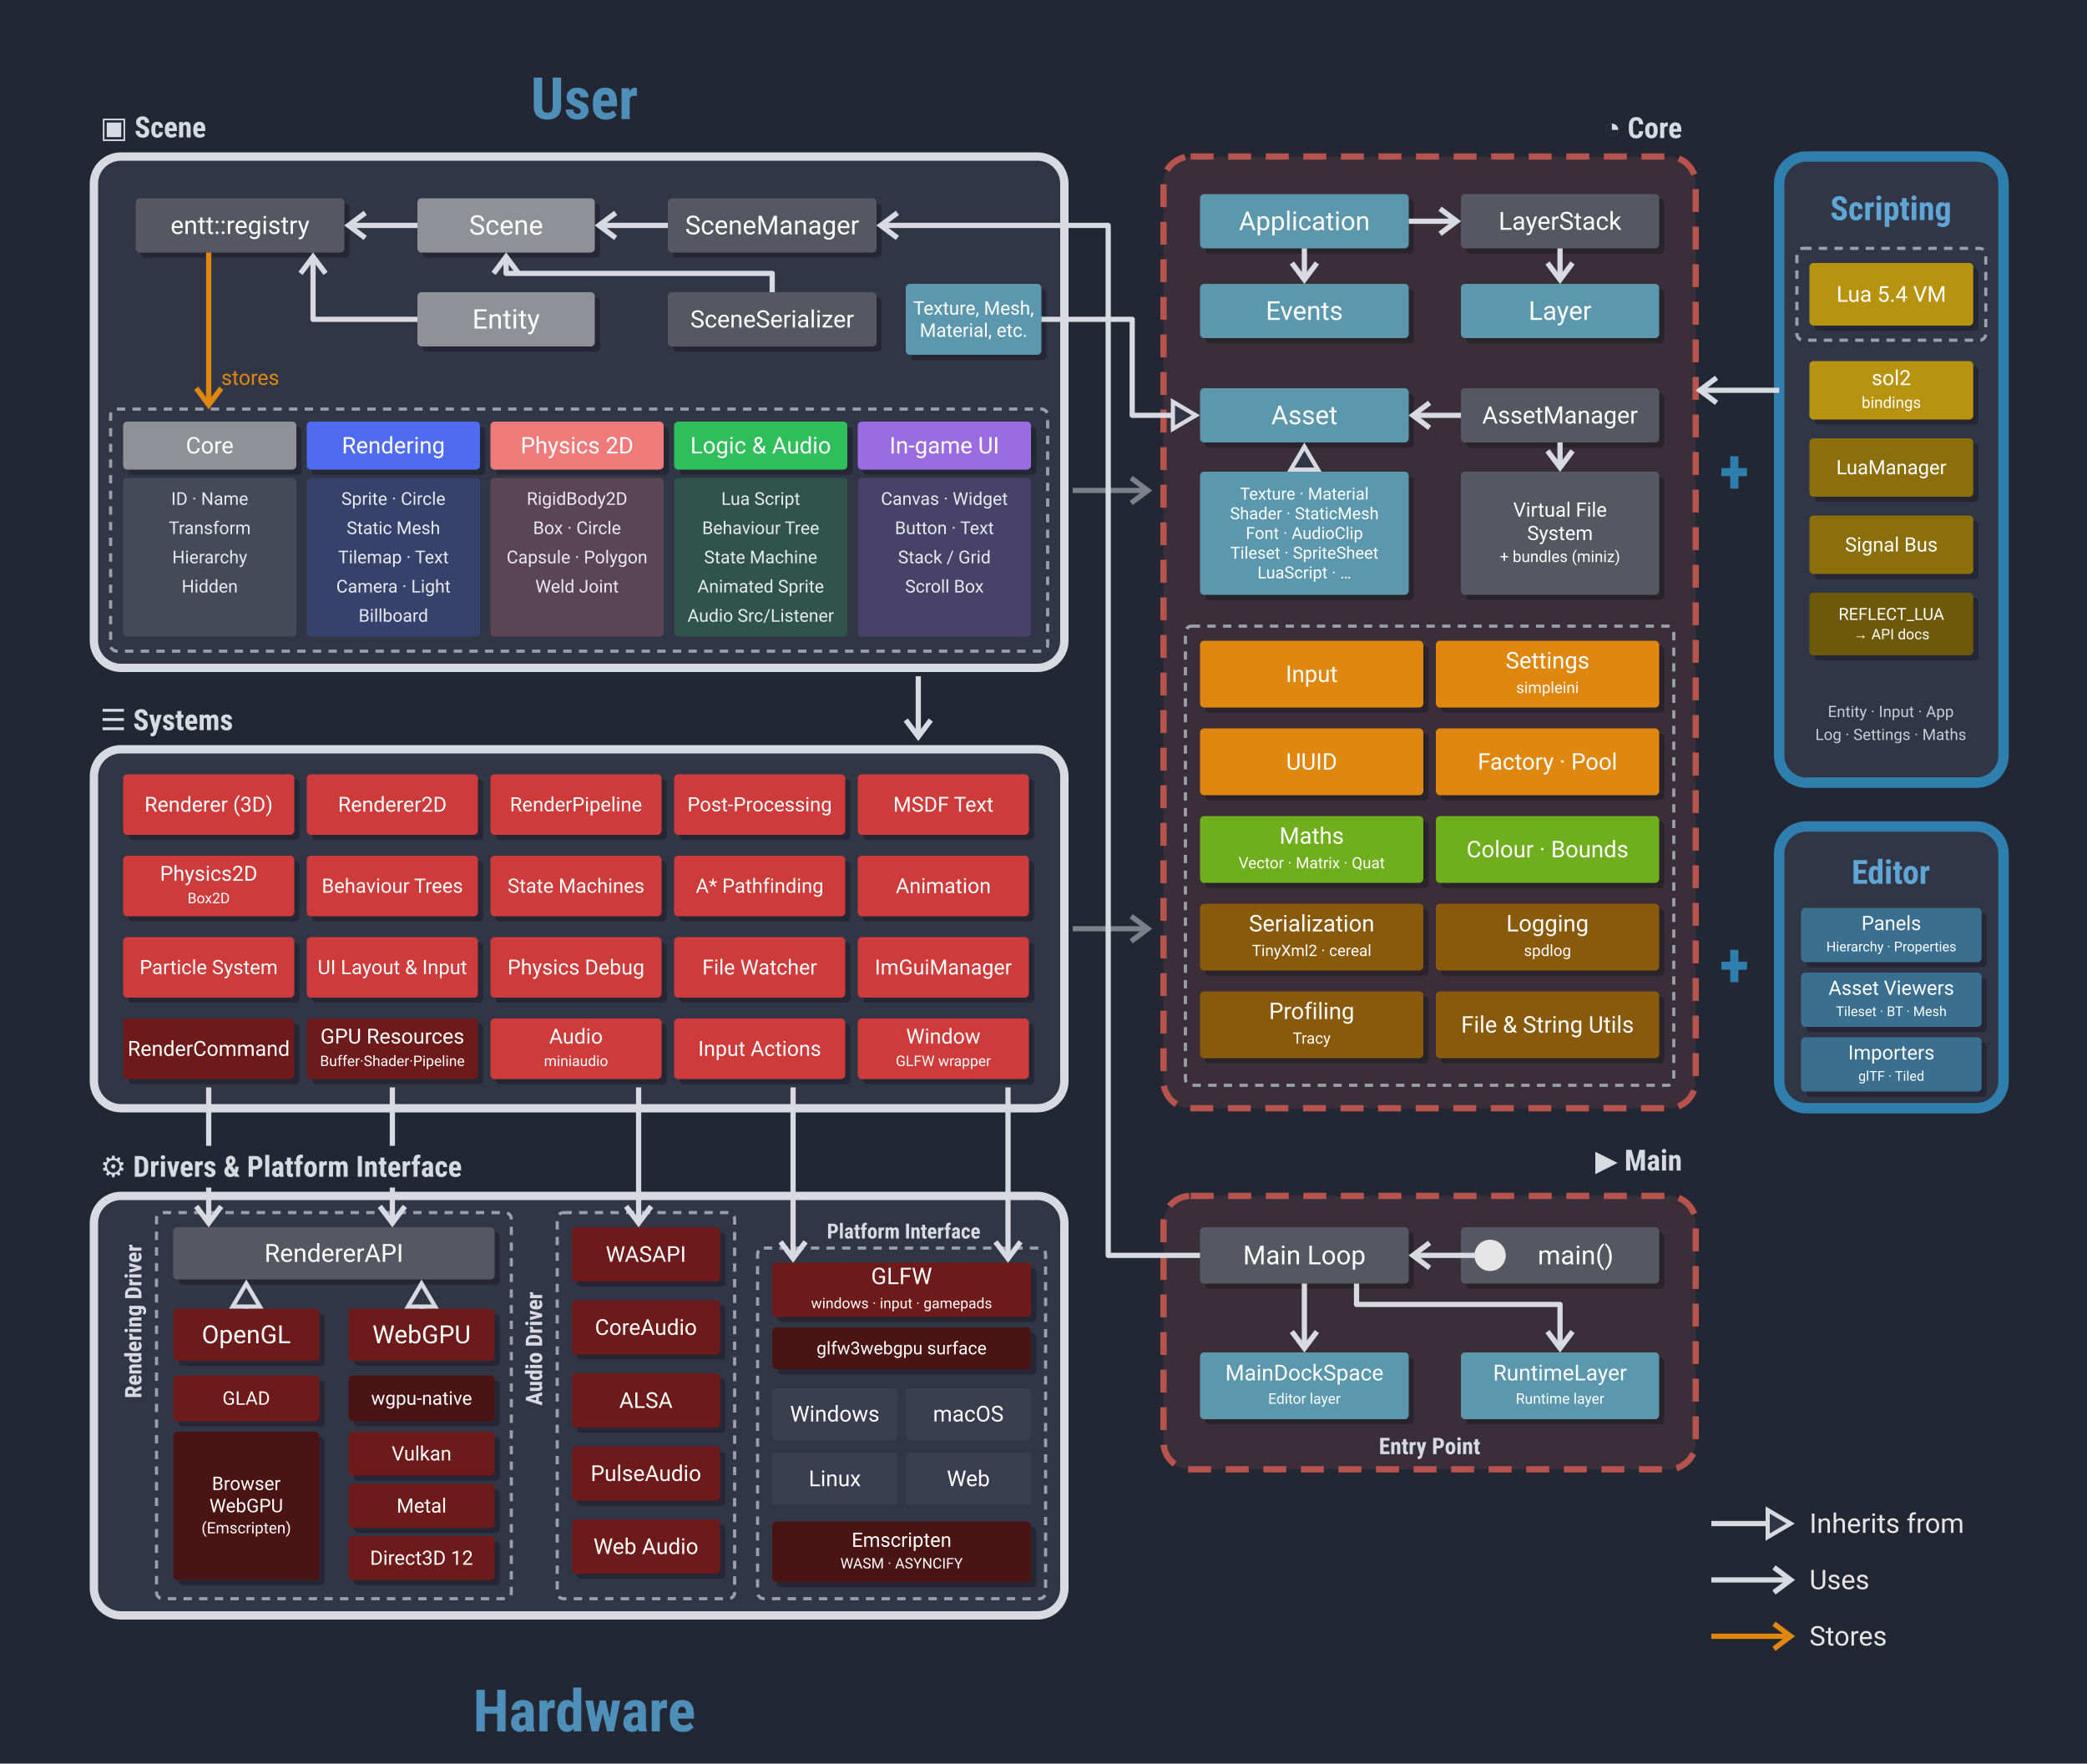
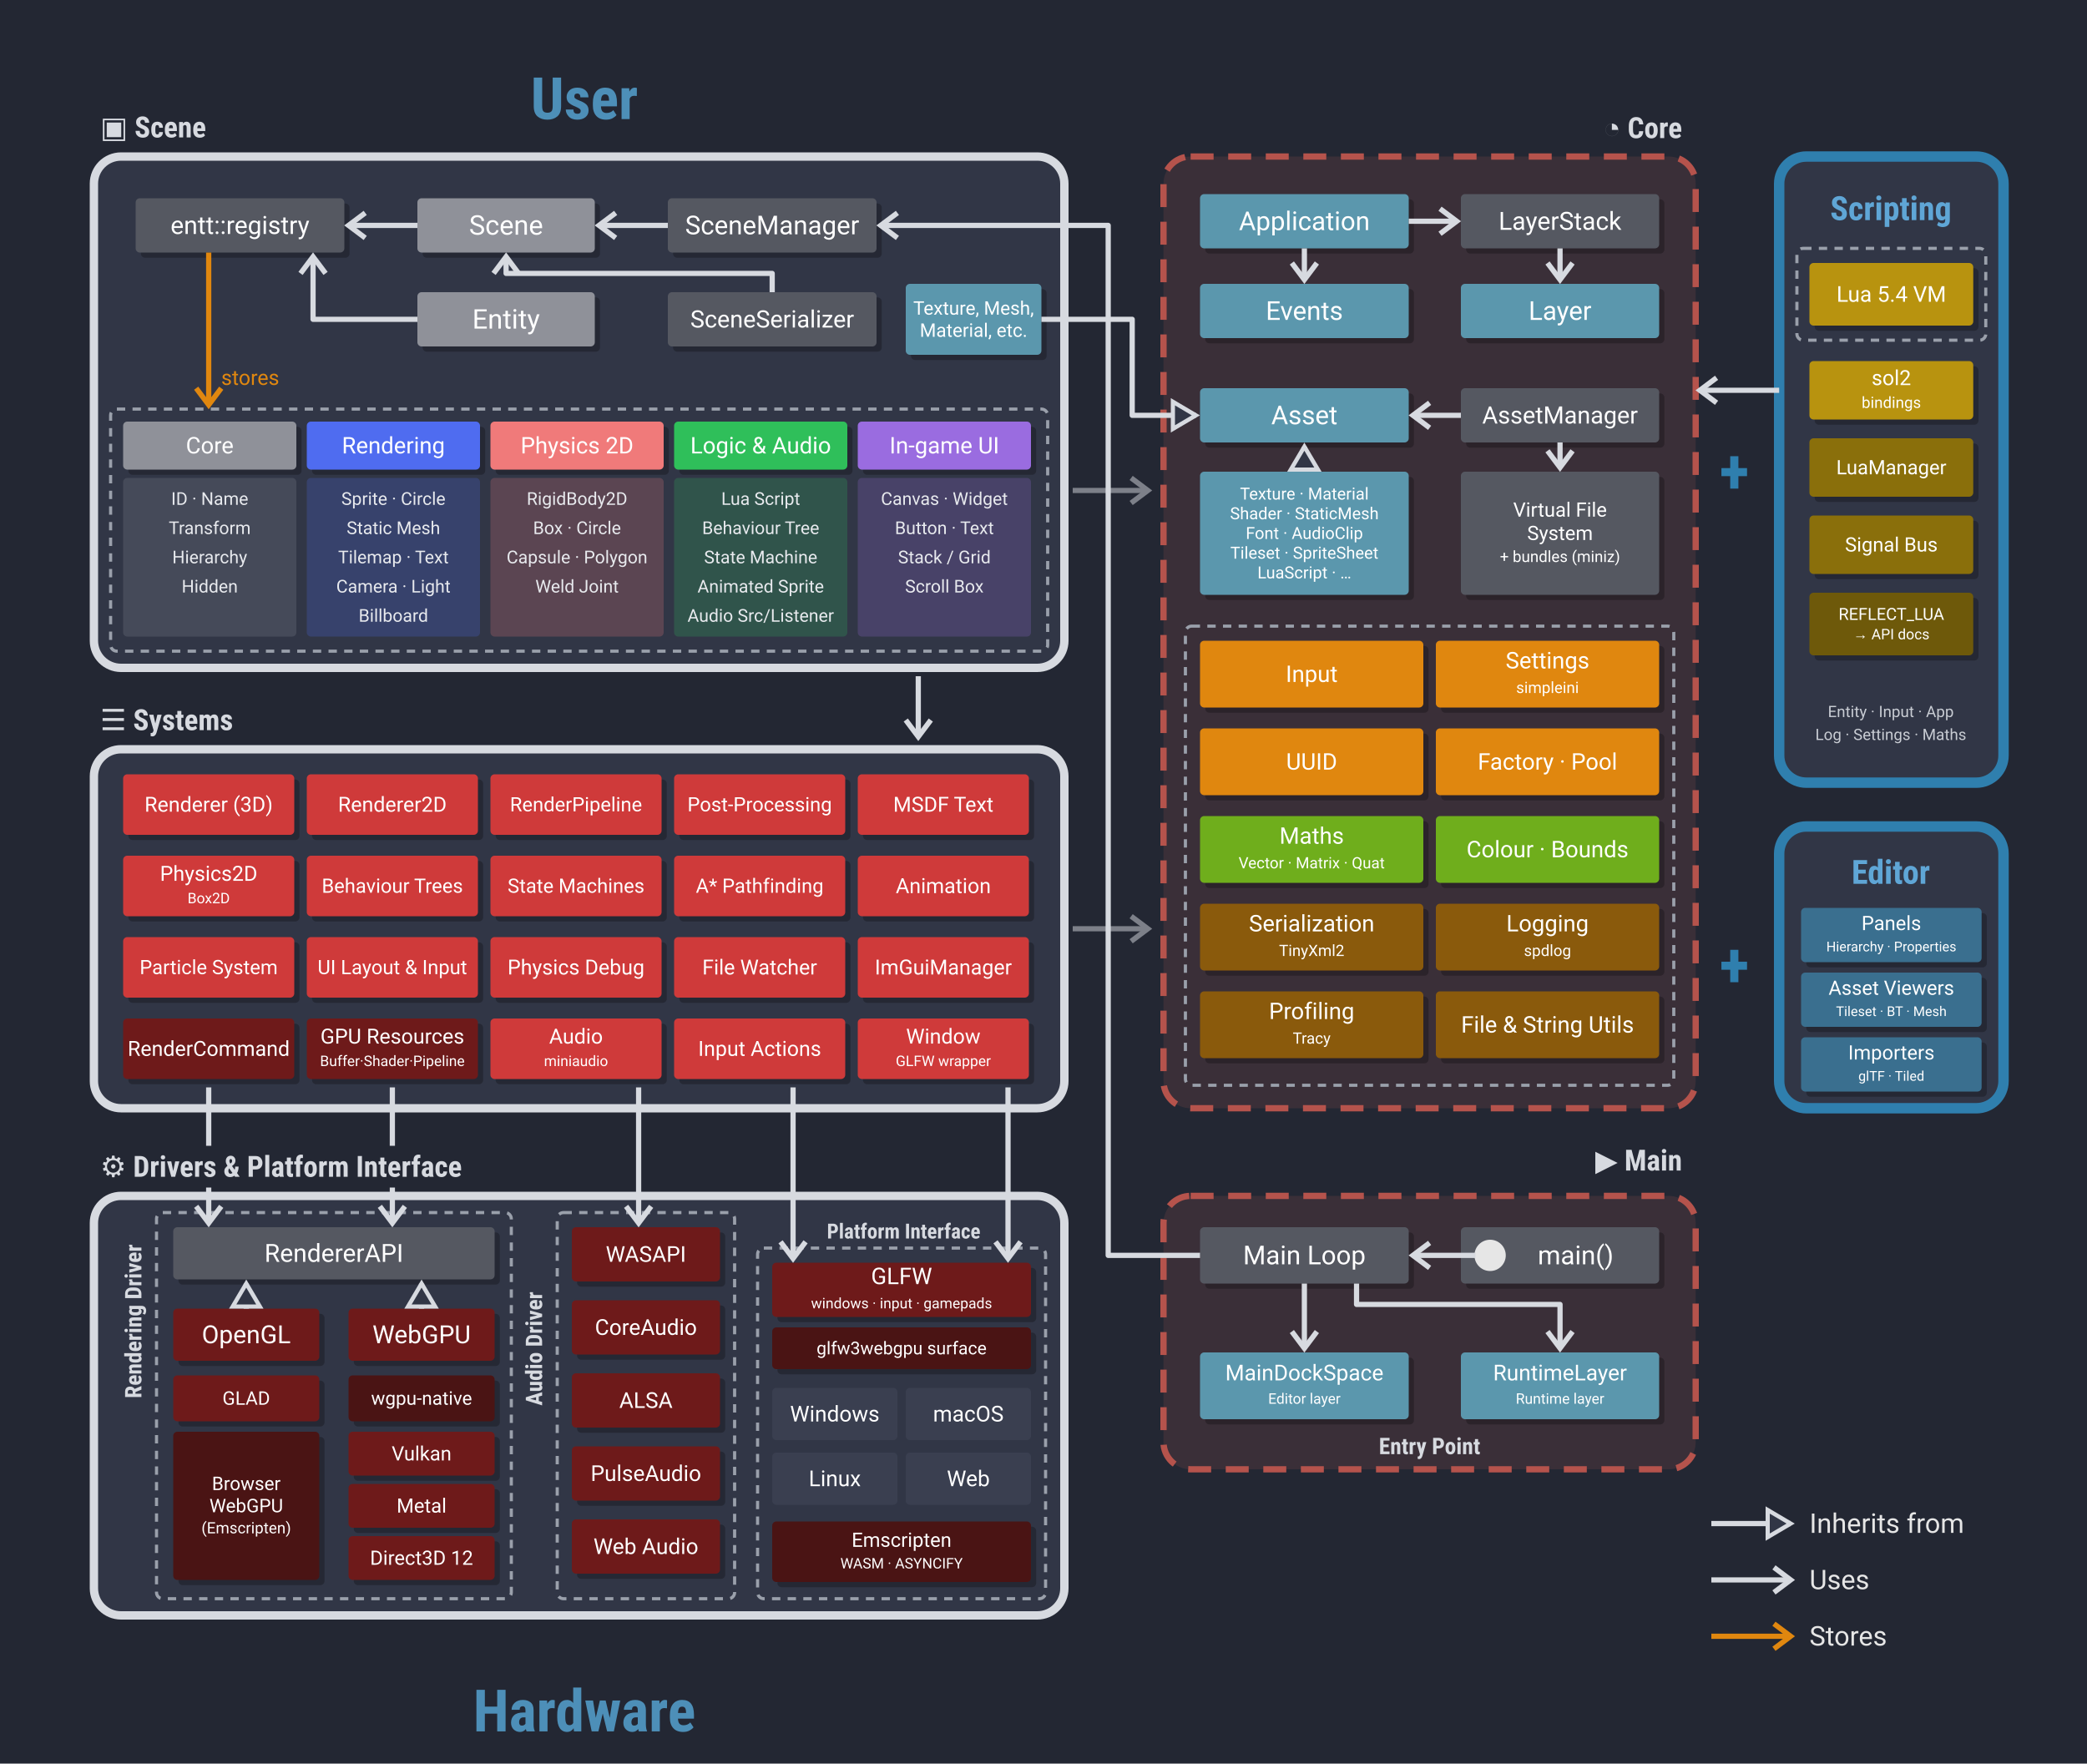
<svg xmlns="http://www.w3.org/2000/svg" width="2000" height="1690" viewBox="0 0 2000 1690" font-family="Roboto, 'Segoe UI', 'Helvetica Neue', Arial, sans-serif">
  <defs>
    <marker id="uses" markerUnits="userSpaceOnUse" markerWidth="30" markerHeight="30" refX="24" refY="15" orient="auto">
      <path d="M8,3 L24,15 L8,27" fill="none" stroke="#d7dae0" stroke-width="5" stroke-linejoin="miter" />
    </marker>
    <marker id="stores" markerUnits="userSpaceOnUse" markerWidth="30" markerHeight="30" refX="24" refY="15" orient="auto">
      <path d="M8,3 L24,15 L8,27" fill="none" stroke="#e0870f" stroke-width="5" />
    </marker>
    <marker id="inh" markerUnits="userSpaceOnUse" markerWidth="34" markerHeight="34" refX="28" refY="17" orient="auto">
      <path d="M6,4 L28,17 L6,30 Z" fill="#313646" stroke="#d7dae0" stroke-width="4" stroke-linejoin="miter" />
    </marker>
  </defs>
  <rect width="2000" height="1690" fill="#232733" />
  <text x="560" y="95" font-size="56" fill="#4d8fb8" font-weight="bold" font-family="'Roboto Condensed', 'Arial Narrow', 'Segoe UI', Arial, sans-serif" text-anchor="middle" dominant-baseline="central">User</text>
  <text x="560" y="1640" font-size="56" fill="#4d8fb8" font-weight="bold" font-family="'Roboto Condensed', 'Arial Narrow', 'Segoe UI', Arial, sans-serif" text-anchor="middle" dominant-baseline="central">Hardware</text>
  <text x="96" y="122" font-size="28" fill="#d7dae0" font-weight="bold" font-family="'Roboto Condensed', 'Arial Narrow', 'Segoe UI', Arial, sans-serif" text-anchor="start" dominant-baseline="central">▣  Scene</text>
  <rect x="90" y="150" width="930" height="490" rx="26" fill="#313646" stroke="#d7dae0" stroke-width="8" />
  <rect x="135" y="195" width="200" height="52" rx="4" fill="#000" opacity="0.25" />
  <rect x="130" y="190" width="200" height="52" rx="4" fill="#555861" />
  <text x="230.0" y="216.0" font-size="24" fill="#fff" font-weight="normal" text-anchor="middle" dominant-baseline="central">entt::registry</text>
  <rect x="405" y="195" width="170" height="52" rx="4" fill="#000" opacity="0.25" />
  <rect x="400" y="190" width="170" height="52" rx="4" fill="#8f9199" />
  <text x="485.0" y="216.0" font-size="26" fill="#fff" font-weight="normal" text-anchor="middle" dominant-baseline="central">Scene</text>
  <rect x="645" y="195" width="200" height="52" rx="4" fill="#000" opacity="0.25" />
  <rect x="640" y="190" width="200" height="52" rx="4" fill="#555861" />
  <text x="740.0" y="216.0" font-size="25" fill="#fff" font-weight="normal" text-anchor="middle" dominant-baseline="central">SceneManager</text>
  <path d="M640,216 L574,216" fill="none" stroke="#d7dae0" stroke-width="5" stroke-linejoin="round" marker-end="url(#uses)" opacity="1" />
  <path d="M400,216 L334,216" fill="none" stroke="#d7dae0" stroke-width="5" stroke-linejoin="round" marker-end="url(#uses)" opacity="1" />
  <rect x="405" y="285" width="170" height="52" rx="4" fill="#000" opacity="0.25" />
  <rect x="400" y="280" width="170" height="52" rx="4" fill="#8f9199" />
  <text x="485.0" y="306.0" font-size="26" fill="#fff" font-weight="normal" text-anchor="middle" dominant-baseline="central">Entity</text>
  <rect x="645" y="285" width="200" height="52" rx="4" fill="#000" opacity="0.25" />
  <rect x="640" y="280" width="200" height="52" rx="4" fill="#555861" />
  <text x="740.0" y="306.0" font-size="23" fill="#fff" font-weight="normal" text-anchor="middle" dominant-baseline="central">SceneSerializer</text>
  <path d="M400,306 L300,306 L300,246" fill="none" stroke="#d7dae0" stroke-width="5" stroke-linejoin="round" marker-end="url(#uses)" opacity="1" />
  <path d="M740,280 L740,262 L485,262 L485,246" fill="none" stroke="#d7dae0" stroke-width="5" stroke-linejoin="round" marker-end="url(#uses)" opacity="1" />
  <rect x="873" y="277" width="130" height="68" rx="4" fill="#000" opacity="0.25" />
  <rect x="868" y="272" width="130" height="68" rx="4" fill="#5b97ad" />
  <text x="933.0" y="295.38" font-size="18" fill="#fff" font-weight="normal" text-anchor="middle" dominant-baseline="central">Texture, Mesh,</text>
  <text x="933.0" y="316.62" font-size="18" fill="#fff" font-weight="normal" text-anchor="middle" dominant-baseline="central">Material, etc.</text>
  <rect x="106" y="392" width="898" height="232" rx="6" fill="none" stroke="#9aa0ab" stroke-width="3" stroke-dasharray="8 7" />
  <path d="M200,242 L200,360 L200,388" fill="none" stroke="#e0870f" stroke-width="5" stroke-linejoin="round" marker-end="url(#stores)" opacity="1" />
  <text x="212" y="362" font-size="20" fill="#e0870f" font-weight="normal" font-family="Roboto, 'Segoe UI', 'Helvetica Neue', Arial, sans-serif" text-anchor="start" dominant-baseline="central">stores</text>
  <rect x="123" y="409" width="166" height="46" rx="4" fill="#000" opacity="0.25" />
  <rect x="118" y="404" width="166" height="46" rx="4" fill="#8f9199" />
  <text x="201.0" y="427.0" font-size="22" fill="#fff" font-weight="normal" text-anchor="middle" dominant-baseline="central">Core</text>
  <rect x="118" y="458" width="166" height="152" rx="4" fill="#8f9199" opacity="0.22" />
  <text x="201" y="478" font-size="17" fill="#e8eaee" text-anchor="middle" dominant-baseline="central">ID · Name</text>
  <text x="201" y="506" font-size="17" fill="#e8eaee" text-anchor="middle" dominant-baseline="central">Transform</text>
  <text x="201" y="534" font-size="17" fill="#e8eaee" text-anchor="middle" dominant-baseline="central">Hierarchy</text>
  <text x="201" y="562" font-size="17" fill="#e8eaee" text-anchor="middle" dominant-baseline="central">Hidden</text>
  <rect x="299" y="409" width="166" height="46" rx="4" fill="#000" opacity="0.25" />
  <rect x="294" y="404" width="166" height="46" rx="4" fill="#4f6cf0" />
  <text x="377.0" y="427.0" font-size="22" fill="#fff" font-weight="normal" text-anchor="middle" dominant-baseline="central">Rendering</text>
  <rect x="294" y="458" width="166" height="152" rx="4" fill="#4f6cf0" opacity="0.22" />
  <text x="377" y="478" font-size="17" fill="#e8eaee" text-anchor="middle" dominant-baseline="central">Sprite · Circle</text>
  <text x="377" y="506" font-size="17" fill="#e8eaee" text-anchor="middle" dominant-baseline="central">Static Mesh</text>
  <text x="377" y="534" font-size="17" fill="#e8eaee" text-anchor="middle" dominant-baseline="central">Tilemap · Text</text>
  <text x="377" y="562" font-size="17" fill="#e8eaee" text-anchor="middle" dominant-baseline="central">Camera · Light</text>
  <text x="377" y="590" font-size="17" fill="#e8eaee" text-anchor="middle" dominant-baseline="central">Billboard</text>
  <rect x="475" y="409" width="166" height="46" rx="4" fill="#000" opacity="0.25" />
  <rect x="470" y="404" width="166" height="46" rx="4" fill="#f07a7a" />
  <text x="553.0" y="427.0" font-size="22" fill="#fff" font-weight="normal" text-anchor="middle" dominant-baseline="central">Physics 2D</text>
  <rect x="470" y="458" width="166" height="152" rx="4" fill="#f07a7a" opacity="0.22" />
  <text x="553" y="478" font-size="17" fill="#e8eaee" text-anchor="middle" dominant-baseline="central">RigidBody2D</text>
  <text x="553" y="506" font-size="17" fill="#e8eaee" text-anchor="middle" dominant-baseline="central">Box · Circle</text>
  <text x="553" y="534" font-size="17" fill="#e8eaee" text-anchor="middle" dominant-baseline="central">Capsule · Polygon</text>
  <text x="553" y="562" font-size="17" fill="#e8eaee" text-anchor="middle" dominant-baseline="central">Weld Joint</text>
  <rect x="651" y="409" width="166" height="46" rx="4" fill="#000" opacity="0.25" />
  <rect x="646" y="404" width="166" height="46" rx="4" fill="#2fbf5a" />
  <text x="729.0" y="427.0" font-size="22" fill="#fff" font-weight="normal" text-anchor="middle" dominant-baseline="central">Logic &amp; Audio</text>
  <rect x="646" y="458" width="166" height="152" rx="4" fill="#2fbf5a" opacity="0.22" />
  <text x="729" y="478" font-size="17" fill="#e8eaee" text-anchor="middle" dominant-baseline="central">Lua Script</text>
  <text x="729" y="506" font-size="17" fill="#e8eaee" text-anchor="middle" dominant-baseline="central">Behaviour Tree</text>
  <text x="729" y="534" font-size="17" fill="#e8eaee" text-anchor="middle" dominant-baseline="central">State Machine</text>
  <text x="729" y="562" font-size="17" fill="#e8eaee" text-anchor="middle" dominant-baseline="central">Animated Sprite</text>
  <text x="729" y="590" font-size="17" fill="#e8eaee" text-anchor="middle" dominant-baseline="central">Audio Src/Listener</text>
  <rect x="827" y="409" width="166" height="46" rx="4" fill="#000" opacity="0.25" />
  <rect x="822" y="404" width="166" height="46" rx="4" fill="#9a6ce0" />
  <text x="905.0" y="427.0" font-size="22" fill="#fff" font-weight="normal" text-anchor="middle" dominant-baseline="central">In-game UI</text>
  <rect x="822" y="458" width="166" height="152" rx="4" fill="#9a6ce0" opacity="0.22" />
  <text x="905" y="478" font-size="17" fill="#e8eaee" text-anchor="middle" dominant-baseline="central">Canvas · Widget</text>
  <text x="905" y="506" font-size="17" fill="#e8eaee" text-anchor="middle" dominant-baseline="central">Button · Text</text>
  <text x="905" y="534" font-size="17" fill="#e8eaee" text-anchor="middle" dominant-baseline="central">Stack / Grid</text>
  <text x="905" y="562" font-size="17" fill="#e8eaee" text-anchor="middle" dominant-baseline="central">Scroll Box</text>
  <path d="M880,648 L880,706" fill="none" stroke="#d7dae0" stroke-width="5" stroke-linejoin="round" marker-end="url(#uses)" opacity="1" />
  <text x="96" y="690" font-size="28" fill="#d7dae0" font-weight="bold" font-family="'Roboto Condensed', 'Arial Narrow', 'Segoe UI', Arial, sans-serif" text-anchor="start" dominant-baseline="central">☰  Systems</text>
  <rect x="90" y="718" width="930" height="344" rx="26" fill="#313646" stroke="#d7dae0" stroke-width="8" />
  <rect x="123" y="747" width="164" height="58" rx="4" fill="#000" opacity="0.25" />
  <rect x="118" y="742" width="164" height="58" rx="4" fill="#cf3a3a" />
  <text x="200.0" y="771.0" font-size="20" fill="#fff" font-weight="normal" text-anchor="middle" dominant-baseline="central">Renderer (3D)</text>
  <rect x="299" y="747" width="164" height="58" rx="4" fill="#000" opacity="0.25" />
  <rect x="294" y="742" width="164" height="58" rx="4" fill="#cf3a3a" />
  <text x="376.0" y="771.0" font-size="20" fill="#fff" font-weight="normal" text-anchor="middle" dominant-baseline="central">Renderer2D</text>
  <rect x="475" y="747" width="164" height="58" rx="4" fill="#000" opacity="0.25" />
  <rect x="470" y="742" width="164" height="58" rx="4" fill="#cf3a3a" />
  <text x="552.0" y="771.0" font-size="19" fill="#fff" font-weight="normal" text-anchor="middle" dominant-baseline="central">RenderPipeline</text>
  <rect x="651" y="747" width="164" height="58" rx="4" fill="#000" opacity="0.25" />
  <rect x="646" y="742" width="164" height="58" rx="4" fill="#cf3a3a" />
  <text x="728.0" y="771.0" font-size="19" fill="#fff" font-weight="normal" text-anchor="middle" dominant-baseline="central">Post-Processing</text>
  <rect x="827" y="747" width="164" height="58" rx="4" fill="#000" opacity="0.25" />
  <rect x="822" y="742" width="164" height="58" rx="4" fill="#cf3a3a" />
  <text x="904.0" y="771.0" font-size="20" fill="#fff" font-weight="normal" text-anchor="middle" dominant-baseline="central">MSDF Text</text>
  <rect x="123" y="825" width="164" height="58" rx="4" fill="#000" opacity="0.25" />
  <rect x="118" y="820" width="164" height="58" rx="4" fill="#cf3a3a" />
  <text x="200.0" y="837.2" font-size="20" fill="#fff" font-weight="normal" text-anchor="middle" dominant-baseline="central">Physics2D</text>
  <text x="200.0" y="860.8" font-size="14" fill="#fff" font-weight="normal" text-anchor="middle" dominant-baseline="central">Box2D</text>
  <rect x="299" y="825" width="164" height="58" rx="4" fill="#000" opacity="0.25" />
  <rect x="294" y="820" width="164" height="58" rx="4" fill="#cf3a3a" />
  <text x="376.0" y="849.0" font-size="19" fill="#fff" font-weight="normal" text-anchor="middle" dominant-baseline="central">Behaviour Trees</text>
  <rect x="475" y="825" width="164" height="58" rx="4" fill="#000" opacity="0.25" />
  <rect x="470" y="820" width="164" height="58" rx="4" fill="#cf3a3a" />
  <text x="552.0" y="849.0" font-size="19" fill="#fff" font-weight="normal" text-anchor="middle" dominant-baseline="central">State Machines</text>
  <rect x="651" y="825" width="164" height="58" rx="4" fill="#000" opacity="0.25" />
  <rect x="646" y="820" width="164" height="58" rx="4" fill="#cf3a3a" />
  <text x="728.0" y="849.0" font-size="19" fill="#fff" font-weight="normal" text-anchor="middle" dominant-baseline="central">A* Pathfinding</text>
  <rect x="827" y="825" width="164" height="58" rx="4" fill="#000" opacity="0.25" />
  <rect x="822" y="820" width="164" height="58" rx="4" fill="#cf3a3a" />
  <text x="904.0" y="849.0" font-size="20" fill="#fff" font-weight="normal" text-anchor="middle" dominant-baseline="central">Animation</text>
  <rect x="123" y="903" width="164" height="58" rx="4" fill="#000" opacity="0.25" />
  <rect x="118" y="898" width="164" height="58" rx="4" fill="#cf3a3a" />
  <text x="200.0" y="927.0" font-size="19" fill="#fff" font-weight="normal" text-anchor="middle" dominant-baseline="central">Particle System</text>
  <rect x="299" y="903" width="164" height="58" rx="4" fill="#000" opacity="0.25" />
  <rect x="294" y="898" width="164" height="58" rx="4" fill="#cf3a3a" />
  <text x="376.0" y="927.0" font-size="19" fill="#fff" font-weight="normal" text-anchor="middle" dominant-baseline="central">UI Layout &amp; Input</text>
  <rect x="475" y="903" width="164" height="58" rx="4" fill="#000" opacity="0.25" />
  <rect x="470" y="898" width="164" height="58" rx="4" fill="#cf3a3a" />
  <text x="552.0" y="927.0" font-size="20" fill="#fff" font-weight="normal" text-anchor="middle" dominant-baseline="central">Physics Debug</text>
  <rect x="651" y="903" width="164" height="58" rx="4" fill="#000" opacity="0.25" />
  <rect x="646" y="898" width="164" height="58" rx="4" fill="#cf3a3a" />
  <text x="728.0" y="927.0" font-size="20" fill="#fff" font-weight="normal" text-anchor="middle" dominant-baseline="central">File Watcher</text>
  <rect x="827" y="903" width="164" height="58" rx="4" fill="#000" opacity="0.25" />
  <rect x="822" y="898" width="164" height="58" rx="4" fill="#cf3a3a" />
  <text x="904.0" y="927.0" font-size="20" fill="#fff" font-weight="normal" text-anchor="middle" dominant-baseline="central">ImGuiManager</text>
  <rect x="123" y="981" width="164" height="58" rx="4" fill="#000" opacity="0.25" />
  <rect x="118" y="976" width="164" height="58" rx="4" fill="#6e1a1a" />
  <text x="200.0" y="1005.0" font-size="20" fill="#fff" font-weight="normal" text-anchor="middle" dominant-baseline="central">RenderCommand</text>
  <rect x="299" y="981" width="164" height="58" rx="4" fill="#000" opacity="0.25" />
  <rect x="294" y="976" width="164" height="58" rx="4" fill="#6e1a1a" />
  <text x="376.0" y="993.2" font-size="20" fill="#fff" font-weight="normal" text-anchor="middle" dominant-baseline="central">GPU Resources</text>
  <text x="376.0" y="1016.8" font-size="14" fill="#fff" font-weight="normal" text-anchor="middle" dominant-baseline="central">Buffer·Shader·Pipeline</text>
  <rect x="475" y="981" width="164" height="58" rx="4" fill="#000" opacity="0.25" />
  <rect x="470" y="976" width="164" height="58" rx="4" fill="#cf3a3a" />
  <text x="552.0" y="993.2" font-size="20" fill="#fff" font-weight="normal" text-anchor="middle" dominant-baseline="central">Audio</text>
  <text x="552.0" y="1016.8" font-size="14" fill="#fff" font-weight="normal" text-anchor="middle" dominant-baseline="central">miniaudio</text>
  <rect x="651" y="981" width="164" height="58" rx="4" fill="#000" opacity="0.25" />
  <rect x="646" y="976" width="164" height="58" rx="4" fill="#cf3a3a" />
  <text x="728.0" y="1005.0" font-size="20" fill="#fff" font-weight="normal" text-anchor="middle" dominant-baseline="central">Input Actions</text>
  <rect x="827" y="981" width="164" height="58" rx="4" fill="#000" opacity="0.25" />
  <rect x="822" y="976" width="164" height="58" rx="4" fill="#cf3a3a" />
  <text x="904.0" y="993.2" font-size="20" fill="#fff" font-weight="normal" text-anchor="middle" dominant-baseline="central">Window</text>
  <text x="904.0" y="1016.8" font-size="14" fill="#fff" font-weight="normal" text-anchor="middle" dominant-baseline="central">GLFW wrapper</text>
  <rect x="90" y="1146" width="930" height="402" rx="26" fill="#313646" stroke="#d7dae0" stroke-width="8" />
  <text x="128" y="1340" font-size="22" fill="#d7dae0" font-weight="bold" font-family="'Roboto Condensed', 'Arial Narrow', 'Segoe UI', Arial, sans-serif" text-anchor="start" dominant-baseline="central" transform="rotate(-90 128 1340)">Rendering Driver</text>
  <rect x="150" y="1162" width="340" height="370" rx="6" fill="none" stroke="#9aa0ab" stroke-width="3" stroke-dasharray="8 7" />
  <rect x="171" y="1181" width="308" height="50" rx="4" fill="#000" opacity="0.25" />
  <rect x="166" y="1176" width="308" height="50" rx="4" fill="#555861" />
  <text x="320.0" y="1201.0" font-size="24" fill="#fff" font-weight="normal" text-anchor="middle" dominant-baseline="central">RendererAPI</text>
  <rect x="171" y="1259" width="140" height="50" rx="4" fill="#000" opacity="0.25" />
  <rect x="166" y="1254" width="140" height="50" rx="4" fill="#6e1a1a" />
  <text x="236.0" y="1279.0" font-size="24" fill="#fff" font-weight="normal" text-anchor="middle" dominant-baseline="central">OpenGL</text>
  <rect x="339" y="1259" width="140" height="50" rx="4" fill="#000" opacity="0.25" />
  <rect x="334" y="1254" width="140" height="50" rx="4" fill="#6e1a1a" />
  <text x="404.0" y="1279.0" font-size="24" fill="#fff" font-weight="normal" text-anchor="middle" dominant-baseline="central">WebGPU</text>
  <path d="M236,1254 L236,1230" fill="none" stroke="#d7dae0" stroke-width="5" stroke-linejoin="round" marker-end="url(#inh)" opacity="1" />
  <path d="M404,1254 L404,1230" fill="none" stroke="#d7dae0" stroke-width="5" stroke-linejoin="round" marker-end="url(#inh)" opacity="1" />
  <rect x="171" y="1323" width="140" height="44" rx="4" fill="#000" opacity="0.25" />
  <rect x="166" y="1318" width="140" height="44" rx="4" fill="#6e1a1a" />
  <text x="236.0" y="1340.0" font-size="18" fill="#fff" font-weight="normal" text-anchor="middle" dominant-baseline="central">GLAD</text>
  <rect x="339" y="1323" width="140" height="44" rx="4" fill="#000" opacity="0.25" />
  <rect x="334" y="1318" width="140" height="44" rx="4" fill="#4a1414" />
  <text x="404.0" y="1340.0" font-size="18" fill="#fff" font-weight="normal" text-anchor="middle" dominant-baseline="central">wgpu-native</text>
  <rect x="339" y="1377" width="140" height="42" rx="4" fill="#000" opacity="0.25" />
  <rect x="334" y="1372" width="140" height="42" rx="4" fill="#6e1a1a" />
  <text x="404.0" y="1393.0" font-size="19" fill="#fff" font-weight="normal" text-anchor="middle" dominant-baseline="central">Vulkan</text>
  <rect x="339" y="1427" width="140" height="42" rx="4" fill="#000" opacity="0.25" />
  <rect x="334" y="1422" width="140" height="42" rx="4" fill="#6e1a1a" />
  <text x="404.0" y="1443.0" font-size="19" fill="#fff" font-weight="normal" text-anchor="middle" dominant-baseline="central">Metal</text>
  <rect x="339" y="1477" width="140" height="42" rx="4" fill="#000" opacity="0.25" />
  <rect x="334" y="1472" width="140" height="42" rx="4" fill="#6e1a1a" />
  <text x="404.0" y="1493.0" font-size="19" fill="#fff" font-weight="normal" text-anchor="middle" dominant-baseline="central">Direct3D 12</text>
  <rect x="171" y="1377" width="140" height="142" rx="4" fill="#000" opacity="0.25" />
  <rect x="166" y="1372" width="140" height="142" rx="4" fill="#4a1414" />
  <text x="236.0" y="1421.76" font-size="18" fill="#fff" font-weight="normal" text-anchor="middle" dominant-baseline="central">Browser</text>
  <text x="236.0" y="1443.0" font-size="18" fill="#fff" font-weight="normal" text-anchor="middle" dominant-baseline="central">WebGPU</text>
  <text x="236.0" y="1464.24" font-size="15" fill="#fff" font-weight="normal" text-anchor="middle" dominant-baseline="central">(Emscripten)</text>
  <path d="M200,1042 L200,1172" fill="none" stroke="#d7dae0" stroke-width="5" stroke-linejoin="round" marker-end="url(#uses)" opacity="1" />
  <path d="M376,1042 L376,1172" fill="none" stroke="#d7dae0" stroke-width="5" stroke-linejoin="round" marker-end="url(#uses)" opacity="1" />
  <text x="512" y="1347" font-size="22" fill="#d7dae0" font-weight="bold" font-family="'Roboto Condensed', 'Arial Narrow', 'Segoe UI', Arial, sans-serif" text-anchor="start" dominant-baseline="central" transform="rotate(-90 512 1347)">Audio Driver</text>
  <rect x="534" y="1162" width="170" height="370" rx="6" fill="none" stroke="#9aa0ab" stroke-width="3" stroke-dasharray="8 7" />
  <rect x="553" y="1181" width="142" height="52" rx="4" fill="#000" opacity="0.25" />
  <rect x="548" y="1176" width="142" height="52" rx="4" fill="#6e1a1a" />
  <text x="619.0" y="1202.0" font-size="21" fill="#fff" font-weight="normal" text-anchor="middle" dominant-baseline="central">WASAPI</text>
  <rect x="553" y="1251" width="142" height="52" rx="4" fill="#000" opacity="0.25" />
  <rect x="548" y="1246" width="142" height="52" rx="4" fill="#6e1a1a" />
  <text x="619.0" y="1272.0" font-size="21" fill="#fff" font-weight="normal" text-anchor="middle" dominant-baseline="central">CoreAudio</text>
  <rect x="553" y="1321" width="142" height="52" rx="4" fill="#000" opacity="0.25" />
  <rect x="548" y="1316" width="142" height="52" rx="4" fill="#6e1a1a" />
  <text x="619.0" y="1342.0" font-size="21" fill="#fff" font-weight="normal" text-anchor="middle" dominant-baseline="central">ALSA</text>
  <rect x="553" y="1391" width="142" height="52" rx="4" fill="#000" opacity="0.25" />
  <rect x="548" y="1386" width="142" height="52" rx="4" fill="#6e1a1a" />
  <text x="619.0" y="1412.0" font-size="21" fill="#fff" font-weight="normal" text-anchor="middle" dominant-baseline="central">PulseAudio</text>
  <rect x="553" y="1461" width="142" height="52" rx="4" fill="#000" opacity="0.25" />
  <rect x="548" y="1456" width="142" height="52" rx="4" fill="#6e1a1a" />
  <text x="619.0" y="1482.0" font-size="21" fill="#fff" font-weight="normal" text-anchor="middle" dominant-baseline="central">Web Audio</text>
  <path d="M612,1042 L612,1172" fill="none" stroke="#d7dae0" stroke-width="5" stroke-linejoin="round" marker-end="url(#uses)" opacity="1" />
  <text x="866" y="1180" font-size="20" fill="#d7dae0" font-weight="bold" font-family="'Roboto Condensed', 'Arial Narrow', 'Segoe UI', Arial, sans-serif" text-anchor="middle" dominant-baseline="central">Platform Interface</text>
  <rect x="726" y="1196" width="276" height="336" rx="6" fill="none" stroke="#9aa0ab" stroke-width="3" stroke-dasharray="8 7" />
  <rect x="745" y="1215" width="248" height="52" rx="4" fill="#000" opacity="0.25" />
  <rect x="740" y="1210" width="248" height="52" rx="4" fill="#6e1a1a" />
  <text x="864.0" y="1223.02" font-size="22" fill="#fff" font-weight="normal" text-anchor="middle" dominant-baseline="central">GLFW</text>
  <text x="864.0" y="1248.98" font-size="14" fill="#fff" font-weight="normal" text-anchor="middle" dominant-baseline="central">windows · input · gamepads</text>
  <rect x="745" y="1277" width="248" height="40" rx="4" fill="#000" opacity="0.25" />
  <rect x="740" y="1272" width="248" height="40" rx="4" fill="#4a1414" />
  <text x="864.0" y="1292.0" font-size="17" fill="#fff" font-weight="normal" text-anchor="middle" dominant-baseline="central">glfw3webgpu surface</text>
  <rect x="740" y="1330" width="120" height="50" rx="4" fill="#3a3f50" />
  <text x="800.0" y="1355.0" font-size="21" fill="#fff" font-weight="normal" text-anchor="middle" dominant-baseline="central">Windows</text>
  <rect x="868" y="1330" width="120" height="50" rx="4" fill="#3a3f50" />
  <text x="928.0" y="1355.0" font-size="21" fill="#fff" font-weight="normal" text-anchor="middle" dominant-baseline="central">macOS</text>
  <rect x="740" y="1392" width="120" height="50" rx="4" fill="#3a3f50" />
  <text x="800.0" y="1417.0" font-size="21" fill="#fff" font-weight="normal" text-anchor="middle" dominant-baseline="central">Linux</text>
  <rect x="868" y="1392" width="120" height="50" rx="4" fill="#3a3f50" />
  <text x="928.0" y="1417.0" font-size="21" fill="#fff" font-weight="normal" text-anchor="middle" dominant-baseline="central">Web</text>
  <rect x="745" y="1463" width="248" height="58" rx="4" fill="#000" opacity="0.25" />
  <rect x="740" y="1458" width="248" height="58" rx="4" fill="#4a1414" />
  <text x="864.0" y="1475.79" font-size="19" fill="#fff" font-weight="normal" text-anchor="middle" dominant-baseline="central">Emscripten</text>
  <text x="864.0" y="1498.21" font-size="14" fill="#fff" font-weight="normal" text-anchor="middle" dominant-baseline="central">WASM · ASYNCIFY</text>
  <path d="M760,1042 L760,1206" fill="none" stroke="#d7dae0" stroke-width="5" stroke-linejoin="round" marker-end="url(#uses)" opacity="1" />
  <path d="M966,1042 L966,1206" fill="none" stroke="#d7dae0" stroke-width="5" stroke-linejoin="round" marker-end="url(#uses)" opacity="1" />
  <rect x="92" y="1098" width="336" height="40" fill="#232733" />
  <text x="96" y="1118" font-size="28" fill="#d7dae0" font-weight="bold" font-family="'Roboto Condensed', 'Arial Narrow', 'Segoe UI', Arial, sans-serif" text-anchor="start" dominant-baseline="central">⚙  Drivers &amp; Platform Interface</text>
  <text x="1612" y="122" font-size="28" fill="#d7dae0" font-weight="bold" font-family="'Roboto Condensed', 'Arial Narrow', 'Segoe UI', Arial, sans-serif" text-anchor="end" dominant-baseline="central">◔  Core</text>
  <rect x="1115" y="150" width="510" height="912" rx="26" fill="#3a2f38" stroke="#b5534c" stroke-width="6" stroke-dasharray="22 14" />
  <rect x="1155" y="191" width="200" height="52" rx="4" fill="#000" opacity="0.25" />
  <rect x="1150" y="186" width="200" height="52" rx="4" fill="#5b97ad" />
  <text x="1250.0" y="212.0" font-size="25" fill="#fff" font-weight="normal" text-anchor="middle" dominant-baseline="central">Application</text>
  <rect x="1405" y="191" width="190" height="52" rx="4" fill="#000" opacity="0.25" />
  <rect x="1400" y="186" width="190" height="52" rx="4" fill="#555861" />
  <text x="1495.0" y="212.0" font-size="24" fill="#fff" font-weight="normal" text-anchor="middle" dominant-baseline="central">LayerStack</text>
  <rect x="1155" y="277" width="200" height="52" rx="4" fill="#000" opacity="0.25" />
  <rect x="1150" y="272" width="200" height="52" rx="4" fill="#5b97ad" />
  <text x="1250.0" y="298.0" font-size="25" fill="#fff" font-weight="normal" text-anchor="middle" dominant-baseline="central">Events</text>
  <rect x="1405" y="277" width="190" height="52" rx="4" fill="#000" opacity="0.25" />
  <rect x="1400" y="272" width="190" height="52" rx="4" fill="#5b97ad" />
  <text x="1495.0" y="298.0" font-size="25" fill="#fff" font-weight="normal" text-anchor="middle" dominant-baseline="central">Layer</text>
  <path d="M1350,212 L1396,212" fill="none" stroke="#d7dae0" stroke-width="5" stroke-linejoin="round" marker-end="url(#uses)" opacity="1" />
  <path d="M1495,238 L1495,268" fill="none" stroke="#d7dae0" stroke-width="5" stroke-linejoin="round" marker-end="url(#uses)" opacity="1" />
  <path d="M1250,238 L1250,268" fill="none" stroke="#d7dae0" stroke-width="5" stroke-linejoin="round" marker-end="url(#uses)" opacity="1" />
  <rect x="1155" y="377" width="200" height="52" rx="4" fill="#000" opacity="0.25" />
  <rect x="1150" y="372" width="200" height="52" rx="4" fill="#5b97ad" />
  <text x="1250.0" y="398.0" font-size="25" fill="#fff" font-weight="normal" text-anchor="middle" dominant-baseline="central">Asset</text>
  <rect x="1405" y="377" width="190" height="52" rx="4" fill="#000" opacity="0.25" />
  <rect x="1400" y="372" width="190" height="52" rx="4" fill="#555861" />
  <text x="1495.0" y="398.0" font-size="23" fill="#fff" font-weight="normal" text-anchor="middle" dominant-baseline="central">AssetManager</text>
  <path d="M1400,398 L1354,398" fill="none" stroke="#d7dae0" stroke-width="5" stroke-linejoin="round" marker-end="url(#uses)" opacity="1" />
  <rect x="1155" y="457" width="200" height="118" rx="4" fill="#000" opacity="0.25" />
  <rect x="1150" y="452" width="200" height="118" rx="4" fill="#5b97ad" />
  <text x="1250.0" y="473.24" font-size="16" fill="#fff" font-weight="normal" text-anchor="middle" dominant-baseline="central">Texture · Material</text>
  <text x="1250.0" y="492.12" font-size="16" fill="#fff" font-weight="normal" text-anchor="middle" dominant-baseline="central">Shader · StaticMesh</text>
  <text x="1250.0" y="511.0" font-size="16" fill="#fff" font-weight="normal" text-anchor="middle" dominant-baseline="central">Font · AudioClip</text>
  <text x="1250.0" y="529.88" font-size="16" fill="#fff" font-weight="normal" text-anchor="middle" dominant-baseline="central">Tileset · SpriteSheet</text>
  <text x="1250.0" y="548.76" font-size="16" fill="#fff" font-weight="normal" text-anchor="middle" dominant-baseline="central">LuaScript · …</text>
  <path d="M1250,452 L1250,428" fill="none" stroke="#d7dae0" stroke-width="5" stroke-linejoin="round" marker-end="url(#inh)" opacity="1" />
  <rect x="1405" y="457" width="190" height="118" rx="4" fill="#000" opacity="0.25" />
  <rect x="1400" y="452" width="190" height="118" rx="4" fill="#555861" />
  <text x="1495.0" y="488.58" font-size="19" fill="#fff" font-weight="normal" text-anchor="middle" dominant-baseline="central">Virtual File</text>
  <text x="1495.0" y="511.0" font-size="19" fill="#fff" font-weight="normal" text-anchor="middle" dominant-baseline="central">System</text>
  <text x="1495.0" y="533.42" font-size="15" fill="#fff" font-weight="normal" text-anchor="middle" dominant-baseline="central">+ bundles (miniz)</text>
  <path d="M1495,424 L1495,448" fill="none" stroke="#d7dae0" stroke-width="5" stroke-linejoin="round" marker-end="url(#uses)" opacity="1" />
  <path d="M998,306 L1085,306 L1085,398 L1146,398" fill="none" stroke="#d7dae0" stroke-width="5" stroke-linejoin="round" marker-end="url(#inh)" opacity="1" />
  <rect x="1136" y="600" width="468" height="440" rx="6" fill="none" stroke="#9aa0ab" stroke-width="3" stroke-dasharray="8 7" />
  <rect x="1155" y="619" width="214" height="64" rx="4" fill="#000" opacity="0.25" />
  <rect x="1150" y="614" width="214" height="64" rx="4" fill="#e0870f" />
  <text x="1257.0" y="646.0" font-size="22" fill="#fff" font-weight="normal" text-anchor="middle" dominant-baseline="central">Input</text>
  <rect x="1381" y="619" width="214" height="64" rx="4" fill="#000" opacity="0.25" />
  <rect x="1376" y="614" width="214" height="64" rx="4" fill="#e0870f" />
  <text x="1483.0" y="633.02" font-size="22" fill="#fff" font-weight="normal" text-anchor="middle" dominant-baseline="central">Settings</text>
  <text x="1483.0" y="658.98" font-size="15" fill="#fff" font-weight="normal" text-anchor="middle" dominant-baseline="central">simpleini</text>
  <rect x="1155" y="703" width="214" height="64" rx="4" fill="#000" opacity="0.25" />
  <rect x="1150" y="698" width="214" height="64" rx="4" fill="#e0870f" />
  <text x="1257.0" y="730.0" font-size="22" fill="#fff" font-weight="normal" text-anchor="middle" dominant-baseline="central">UUID</text>
  <rect x="1381" y="703" width="214" height="64" rx="4" fill="#000" opacity="0.25" />
  <rect x="1376" y="698" width="214" height="64" rx="4" fill="#e0870f" />
  <text x="1483.0" y="730.0" font-size="22" fill="#fff" font-weight="normal" text-anchor="middle" dominant-baseline="central">Factory · Pool</text>
  <rect x="1155" y="787" width="214" height="64" rx="4" fill="#000" opacity="0.25" />
  <rect x="1150" y="782" width="214" height="64" rx="4" fill="#6fae1c" />
  <text x="1257.0" y="801.02" font-size="22" fill="#fff" font-weight="normal" text-anchor="middle" dominant-baseline="central">Maths</text>
  <text x="1257.0" y="826.98" font-size="15" fill="#fff" font-weight="normal" text-anchor="middle" dominant-baseline="central">Vector · Matrix · Quat</text>
  <rect x="1381" y="787" width="214" height="64" rx="4" fill="#000" opacity="0.25" />
  <rect x="1376" y="782" width="214" height="64" rx="4" fill="#6fae1c" />
  <text x="1483.0" y="814.0" font-size="22" fill="#fff" font-weight="normal" text-anchor="middle" dominant-baseline="central">Colour · Bounds</text>
  <rect x="1155" y="871" width="214" height="64" rx="4" fill="#000" opacity="0.25" />
  <rect x="1150" y="866" width="214" height="64" rx="4" fill="#8a5a0c" />
  <text x="1257.0" y="885.02" font-size="22" fill="#fff" font-weight="normal" text-anchor="middle" dominant-baseline="central">Serialization</text>
-   <text x="1257.0" y="910.98" font-size="15" fill="#fff" font-weight="normal" text-anchor="middle" dominant-baseline="central">TinyXml2 · cereal</text>
+   <text x="1257.0" y="910.98" font-size="15" fill="#fff" font-weight="normal" text-anchor="middle" dominant-baseline="central">TinyXml2</text>
  <rect x="1381" y="871" width="214" height="64" rx="4" fill="#000" opacity="0.25" />
  <rect x="1376" y="866" width="214" height="64" rx="4" fill="#8a5a0c" />
  <text x="1483.0" y="885.02" font-size="22" fill="#fff" font-weight="normal" text-anchor="middle" dominant-baseline="central">Logging</text>
  <text x="1483.0" y="910.98" font-size="15" fill="#fff" font-weight="normal" text-anchor="middle" dominant-baseline="central">spdlog</text>
  <rect x="1155" y="955" width="214" height="64" rx="4" fill="#000" opacity="0.25" />
  <rect x="1150" y="950" width="214" height="64" rx="4" fill="#8a5a0c" />
  <text x="1257.0" y="969.02" font-size="22" fill="#fff" font-weight="normal" text-anchor="middle" dominant-baseline="central">Profiling</text>
  <text x="1257.0" y="994.98" font-size="15" fill="#fff" font-weight="normal" text-anchor="middle" dominant-baseline="central">Tracy</text>
  <rect x="1381" y="955" width="214" height="64" rx="4" fill="#000" opacity="0.25" />
  <rect x="1376" y="950" width="214" height="64" rx="4" fill="#8a5a0c" />
  <text x="1483.0" y="982.0" font-size="22" fill="#fff" font-weight="normal" text-anchor="middle" dominant-baseline="central">File &amp; String Utils</text>
  <path d="M1028,470 L1100,470" fill="none" stroke="#d7dae0" stroke-width="5" stroke-linejoin="round" marker-end="url(#uses)" opacity="0.5" />
  <path d="M1028,890 L1100,890" fill="none" stroke="#d7dae0" stroke-width="5" stroke-linejoin="round" marker-end="url(#uses)" opacity="0.5" />
  <rect x="1705" y="150" width="215" height="600" rx="26" fill="#313646" stroke="#2f7fae" stroke-width="10" />
  <text x="1812" y="200" font-size="32" fill="#5fa6d6" font-weight="bold" font-family="'Roboto Condensed', 'Arial Narrow', 'Segoe UI', Arial, sans-serif" text-anchor="middle" dominant-baseline="central">Scripting</text>
  <rect x="1722" y="238" width="181" height="88" rx="6" fill="none" stroke="#9aa0ab" stroke-width="3" stroke-dasharray="8 7" />
  <rect x="1739" y="257" width="157" height="60" rx="4" fill="#000" opacity="0.25" />
  <rect x="1734" y="252" width="157" height="60" rx="4" fill="#b8930f" />
  <text x="1812.5" y="282.0" font-size="21" fill="#fff" font-weight="normal" text-anchor="middle" dominant-baseline="central">Lua 5.4 VM</text>
  <rect x="1739" y="351" width="157" height="56" rx="4" fill="#000" opacity="0.25" />
  <rect x="1734" y="346" width="157" height="56" rx="4" fill="#b8930f" />
  <text x="1812.5" y="362.2" font-size="20" fill="#fff" font-weight="normal" text-anchor="middle" dominant-baseline="central">sol2</text>
  <text x="1812.5" y="385.8" font-size="15" fill="#fff" font-weight="normal" text-anchor="middle" dominant-baseline="central">bindings</text>
  <rect x="1739" y="425" width="157" height="56" rx="4" fill="#000" opacity="0.25" />
  <rect x="1734" y="420" width="157" height="56" rx="4" fill="#8a6f0b" />
  <text x="1812.5" y="448.0" font-size="19" fill="#fff" font-weight="normal" text-anchor="middle" dominant-baseline="central">LuaManager</text>
  <rect x="1739" y="499" width="157" height="56" rx="4" fill="#000" opacity="0.25" />
  <rect x="1734" y="494" width="157" height="56" rx="4" fill="#8a6f0b" />
  <text x="1812.5" y="522.0" font-size="19" fill="#fff" font-weight="normal" text-anchor="middle" dominant-baseline="central">Signal Bus</text>
  <rect x="1739" y="573" width="157" height="60" rx="4" fill="#000" opacity="0.25" />
  <rect x="1734" y="568" width="157" height="60" rx="4" fill="#6e590a" />
  <text x="1812.5" y="588.56" font-size="16" fill="#fff" font-weight="normal" text-anchor="middle" dominant-baseline="central">REFLECT_LUA</text>
  <text x="1812.5" y="607.44" font-size="14" fill="#fff" font-weight="normal" text-anchor="middle" dominant-baseline="central">→ API docs</text>
  <text x="1812" y="682" font-size="15" fill="#c9cdd4" font-weight="normal" font-family="Roboto, 'Segoe UI', 'Helvetica Neue', Arial, sans-serif" text-anchor="middle" dominant-baseline="central">Entity · Input · App</text>
  <text x="1812" y="704" font-size="15" fill="#c9cdd4" font-weight="normal" font-family="Roboto, 'Segoe UI', 'Helvetica Neue', Arial, sans-serif" text-anchor="middle" dominant-baseline="central">Log · Settings · Maths</text>
  <path d="M1705,374 L1629,374" fill="none" stroke="#d7dae0" stroke-width="5" stroke-linejoin="round" marker-end="url(#uses)" opacity="1" />
  <text x="1662" y="452" font-size="60" fill="#2f7fae" font-weight="bold" font-family="'Roboto Condensed', 'Arial Narrow', 'Segoe UI', Arial, sans-serif" text-anchor="middle" dominant-baseline="central">+</text>
  <text x="1662" y="925" font-size="60" fill="#2f7fae" font-weight="bold" font-family="'Roboto Condensed', 'Arial Narrow', 'Segoe UI', Arial, sans-serif" text-anchor="middle" dominant-baseline="central">+</text>
  <rect x="1705" y="792" width="215" height="270" rx="26" fill="#313646" stroke="#2f7fae" stroke-width="10" />
  <text x="1812" y="836" font-size="32" fill="#5fa6d6" font-weight="bold" font-family="'Roboto Condensed', 'Arial Narrow', 'Segoe UI', Arial, sans-serif" text-anchor="middle" dominant-baseline="central">Editor</text>
  <rect x="1731" y="875" width="173" height="52" rx="4" fill="#000" opacity="0.25" />
  <rect x="1726" y="870" width="173" height="52" rx="4" fill="#3a6f8f" />
  <text x="1812.5" y="884.79" font-size="19" fill="#fff" font-weight="normal" text-anchor="middle" dominant-baseline="central">Panels</text>
  <text x="1812.5" y="907.21" font-size="13" fill="#fff" font-weight="normal" text-anchor="middle" dominant-baseline="central">Hierarchy · Properties</text>
  <rect x="1731" y="937" width="173" height="52" rx="4" fill="#000" opacity="0.25" />
  <rect x="1726" y="932" width="173" height="52" rx="4" fill="#3a6f8f" />
  <text x="1812.5" y="946.79" font-size="19" fill="#fff" font-weight="normal" text-anchor="middle" dominant-baseline="central">Asset Viewers</text>
  <text x="1812.5" y="969.21" font-size="13" fill="#fff" font-weight="normal" text-anchor="middle" dominant-baseline="central">Tileset · BT · Mesh</text>
  <rect x="1731" y="999" width="173" height="52" rx="4" fill="#000" opacity="0.25" />
  <rect x="1726" y="994" width="173" height="52" rx="4" fill="#3a6f8f" />
  <text x="1812.5" y="1008.79" font-size="19" fill="#fff" font-weight="normal" text-anchor="middle" dominant-baseline="central">Importers</text>
  <text x="1812.5" y="1031.21" font-size="13" fill="#fff" font-weight="normal" text-anchor="middle" dominant-baseline="central">glTF · Tiled</text>
  <text x="1612" y="1112" font-size="28" fill="#d7dae0" font-weight="bold" font-family="'Roboto Condensed', 'Arial Narrow', 'Segoe UI', Arial, sans-serif" text-anchor="end" dominant-baseline="central">▶  Main</text>
  <rect x="1115" y="1146" width="510" height="262" rx="26" fill="#3a2f38" stroke="#b5534c" stroke-width="6" stroke-dasharray="22 14" />
  <rect x="1155" y="1181" width="200" height="54" rx="4" fill="#000" opacity="0.25" />
  <rect x="1150" y="1176" width="200" height="54" rx="4" fill="#555861" />
  <text x="1250.0" y="1203.0" font-size="25" fill="#fff" font-weight="normal" text-anchor="middle" dominant-baseline="central">Main Loop</text>
  <rect x="1405" y="1181" width="190" height="54" rx="4" fill="#000" opacity="0.25" />
  <rect x="1400" y="1176" width="190" height="54" rx="4" fill="#555861" />
  <text x="1495.0" y="1203.0" font-size="25" fill="#fff" font-weight="normal" text-anchor="middle" dominant-baseline="central" />
  <circle cx="1428" cy="1203" r="15" fill="#e6e6e6" />
  <text x="1510" y="1203" font-size="25" fill="#fff" text-anchor="middle" dominant-baseline="central">main()</text>
  <path d="M1414,1203 L1354,1203" fill="none" stroke="#d7dae0" stroke-width="5" stroke-linejoin="round" marker-end="url(#uses)" opacity="1" />
  <text x="1370" y="1386" font-size="22" fill="#d7dae0" font-weight="bold" font-family="'Roboto Condensed', 'Arial Narrow', 'Segoe UI', Arial, sans-serif" text-anchor="middle" dominant-baseline="central">Entry Point</text>
  <text x="1250" y="1262" font-size="1" fill="#d7dae0" font-weight="bold" font-family="'Roboto Condensed', 'Arial Narrow', 'Segoe UI', Arial, sans-serif" text-anchor="start" dominant-baseline="central" />
  <rect x="1155" y="1301" width="200" height="64" rx="4" fill="#000" opacity="0.25" />
  <rect x="1150" y="1296" width="200" height="64" rx="4" fill="#5b97ad" />
  <text x="1250.0" y="1315.61" font-size="21" fill="#fff" font-weight="normal" text-anchor="middle" dominant-baseline="central">MainDockSpace</text>
  <text x="1250.0" y="1340.39" font-size="14" fill="#fff" font-weight="normal" text-anchor="middle" dominant-baseline="central">Editor layer</text>
  <rect x="1405" y="1301" width="190" height="64" rx="4" fill="#000" opacity="0.25" />
  <rect x="1400" y="1296" width="190" height="64" rx="4" fill="#5b97ad" />
  <text x="1495.0" y="1315.61" font-size="21" fill="#fff" font-weight="normal" text-anchor="middle" dominant-baseline="central">RuntimeLayer</text>
  <text x="1495.0" y="1340.39" font-size="14" fill="#fff" font-weight="normal" text-anchor="middle" dominant-baseline="central">Runtime layer</text>
  <path d="M1250,1230 L1250,1246 L1250,1292" fill="none" stroke="#d7dae0" stroke-width="5" stroke-linejoin="round" marker-end="url(#uses)" opacity="1" />
  <path d="M1300,1230 L1300,1250 L1495,1250 L1495,1292" fill="none" stroke="#d7dae0" stroke-width="5" stroke-linejoin="round" marker-end="url(#uses)" opacity="1" />
  <path d="M1150,1203 L1062,1203 L1062,250 L1062,216 L844,216" fill="none" stroke="#d7dae0" stroke-width="5" stroke-linejoin="round" marker-end="url(#uses)" opacity="1" />
  <path d="M1640,1460 L1716,1460" fill="none" stroke="#d7dae0" stroke-width="5" stroke-linejoin="round" marker-end="url(#inh)" opacity="1" />
  <text x="1734" y="1460" font-size="26" fill="#e6e6e6" font-weight="normal" font-family="Roboto, 'Segoe UI', 'Helvetica Neue', Arial, sans-serif" text-anchor="start" dominant-baseline="central">Inherits from</text>
  <path d="M1640,1514 L1716,1514" fill="none" stroke="#d7dae0" stroke-width="5" stroke-linejoin="round" marker-end="url(#uses)" opacity="1" />
  <text x="1734" y="1514" font-size="26" fill="#e6e6e6" font-weight="normal" font-family="Roboto, 'Segoe UI', 'Helvetica Neue', Arial, sans-serif" text-anchor="start" dominant-baseline="central">Uses</text>
  <path d="M1640,1568 L1716,1568" fill="none" stroke="#e0870f" stroke-width="5" stroke-linejoin="round" marker-end="url(#stores)" opacity="1" />
  <text x="1734" y="1568" font-size="26" fill="#e6e6e6" font-weight="normal" font-family="Roboto, 'Segoe UI', 'Helvetica Neue', Arial, sans-serif" text-anchor="start" dominant-baseline="central">Stores</text>
</svg>
